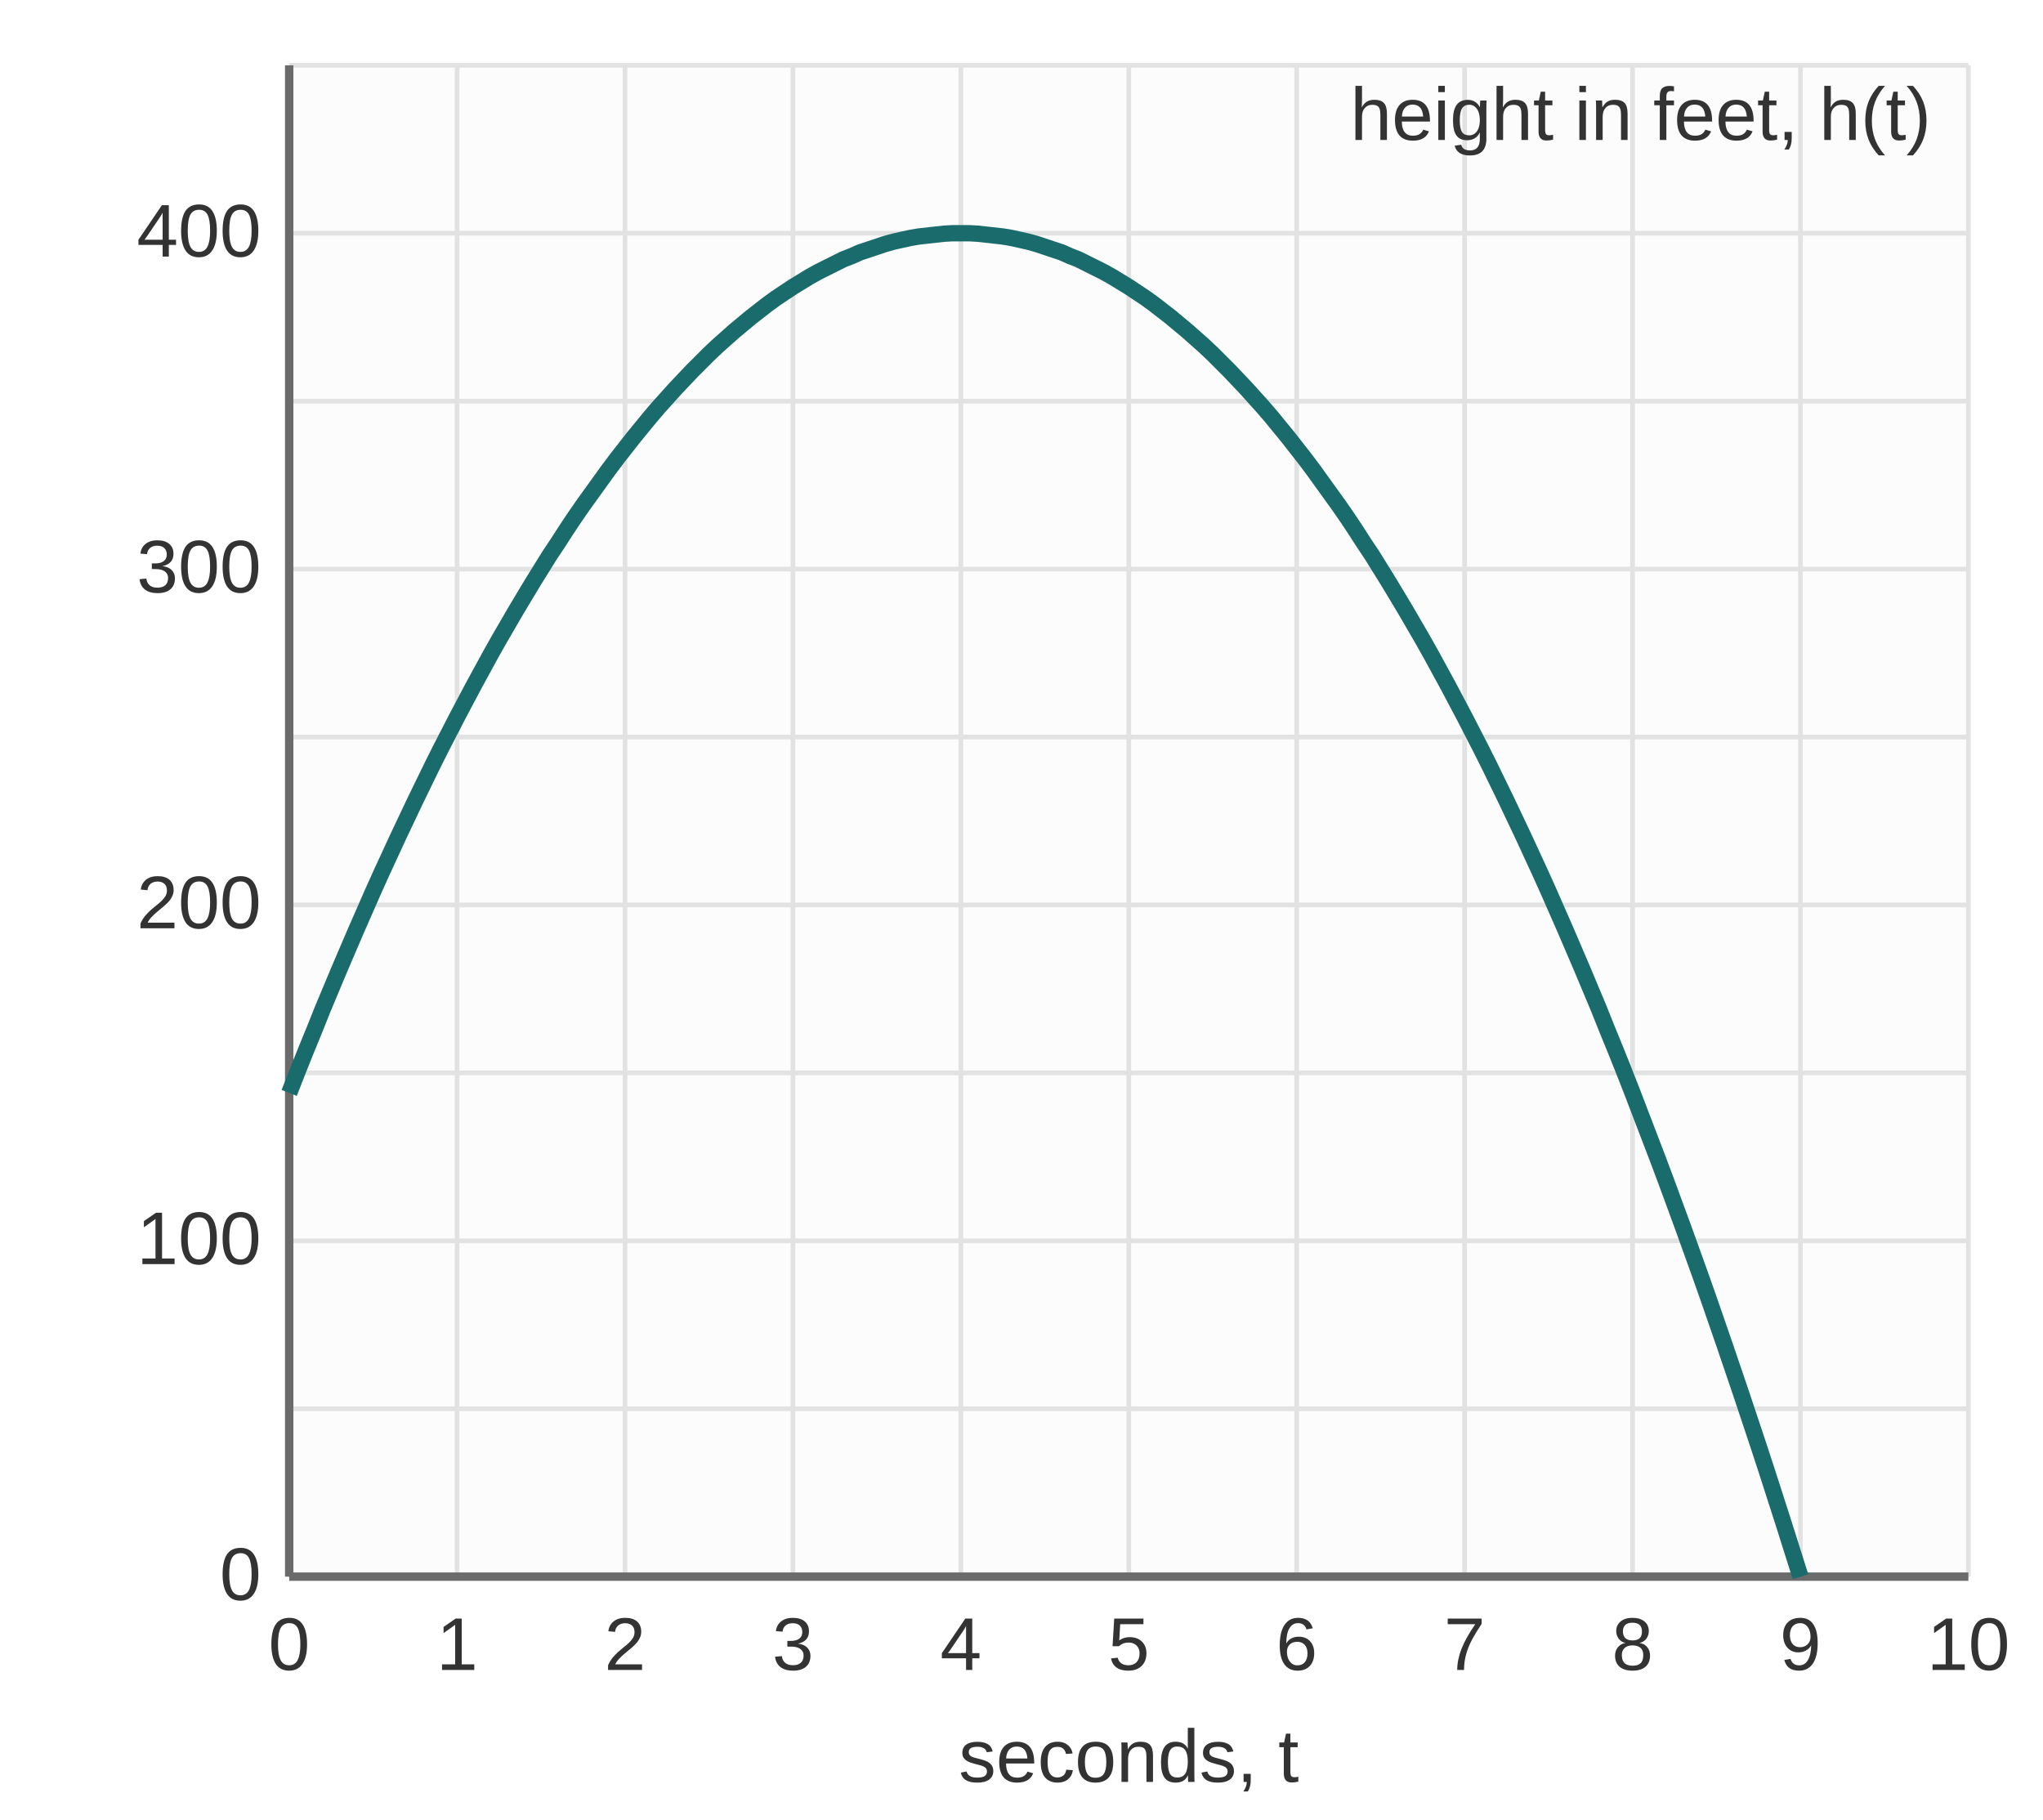
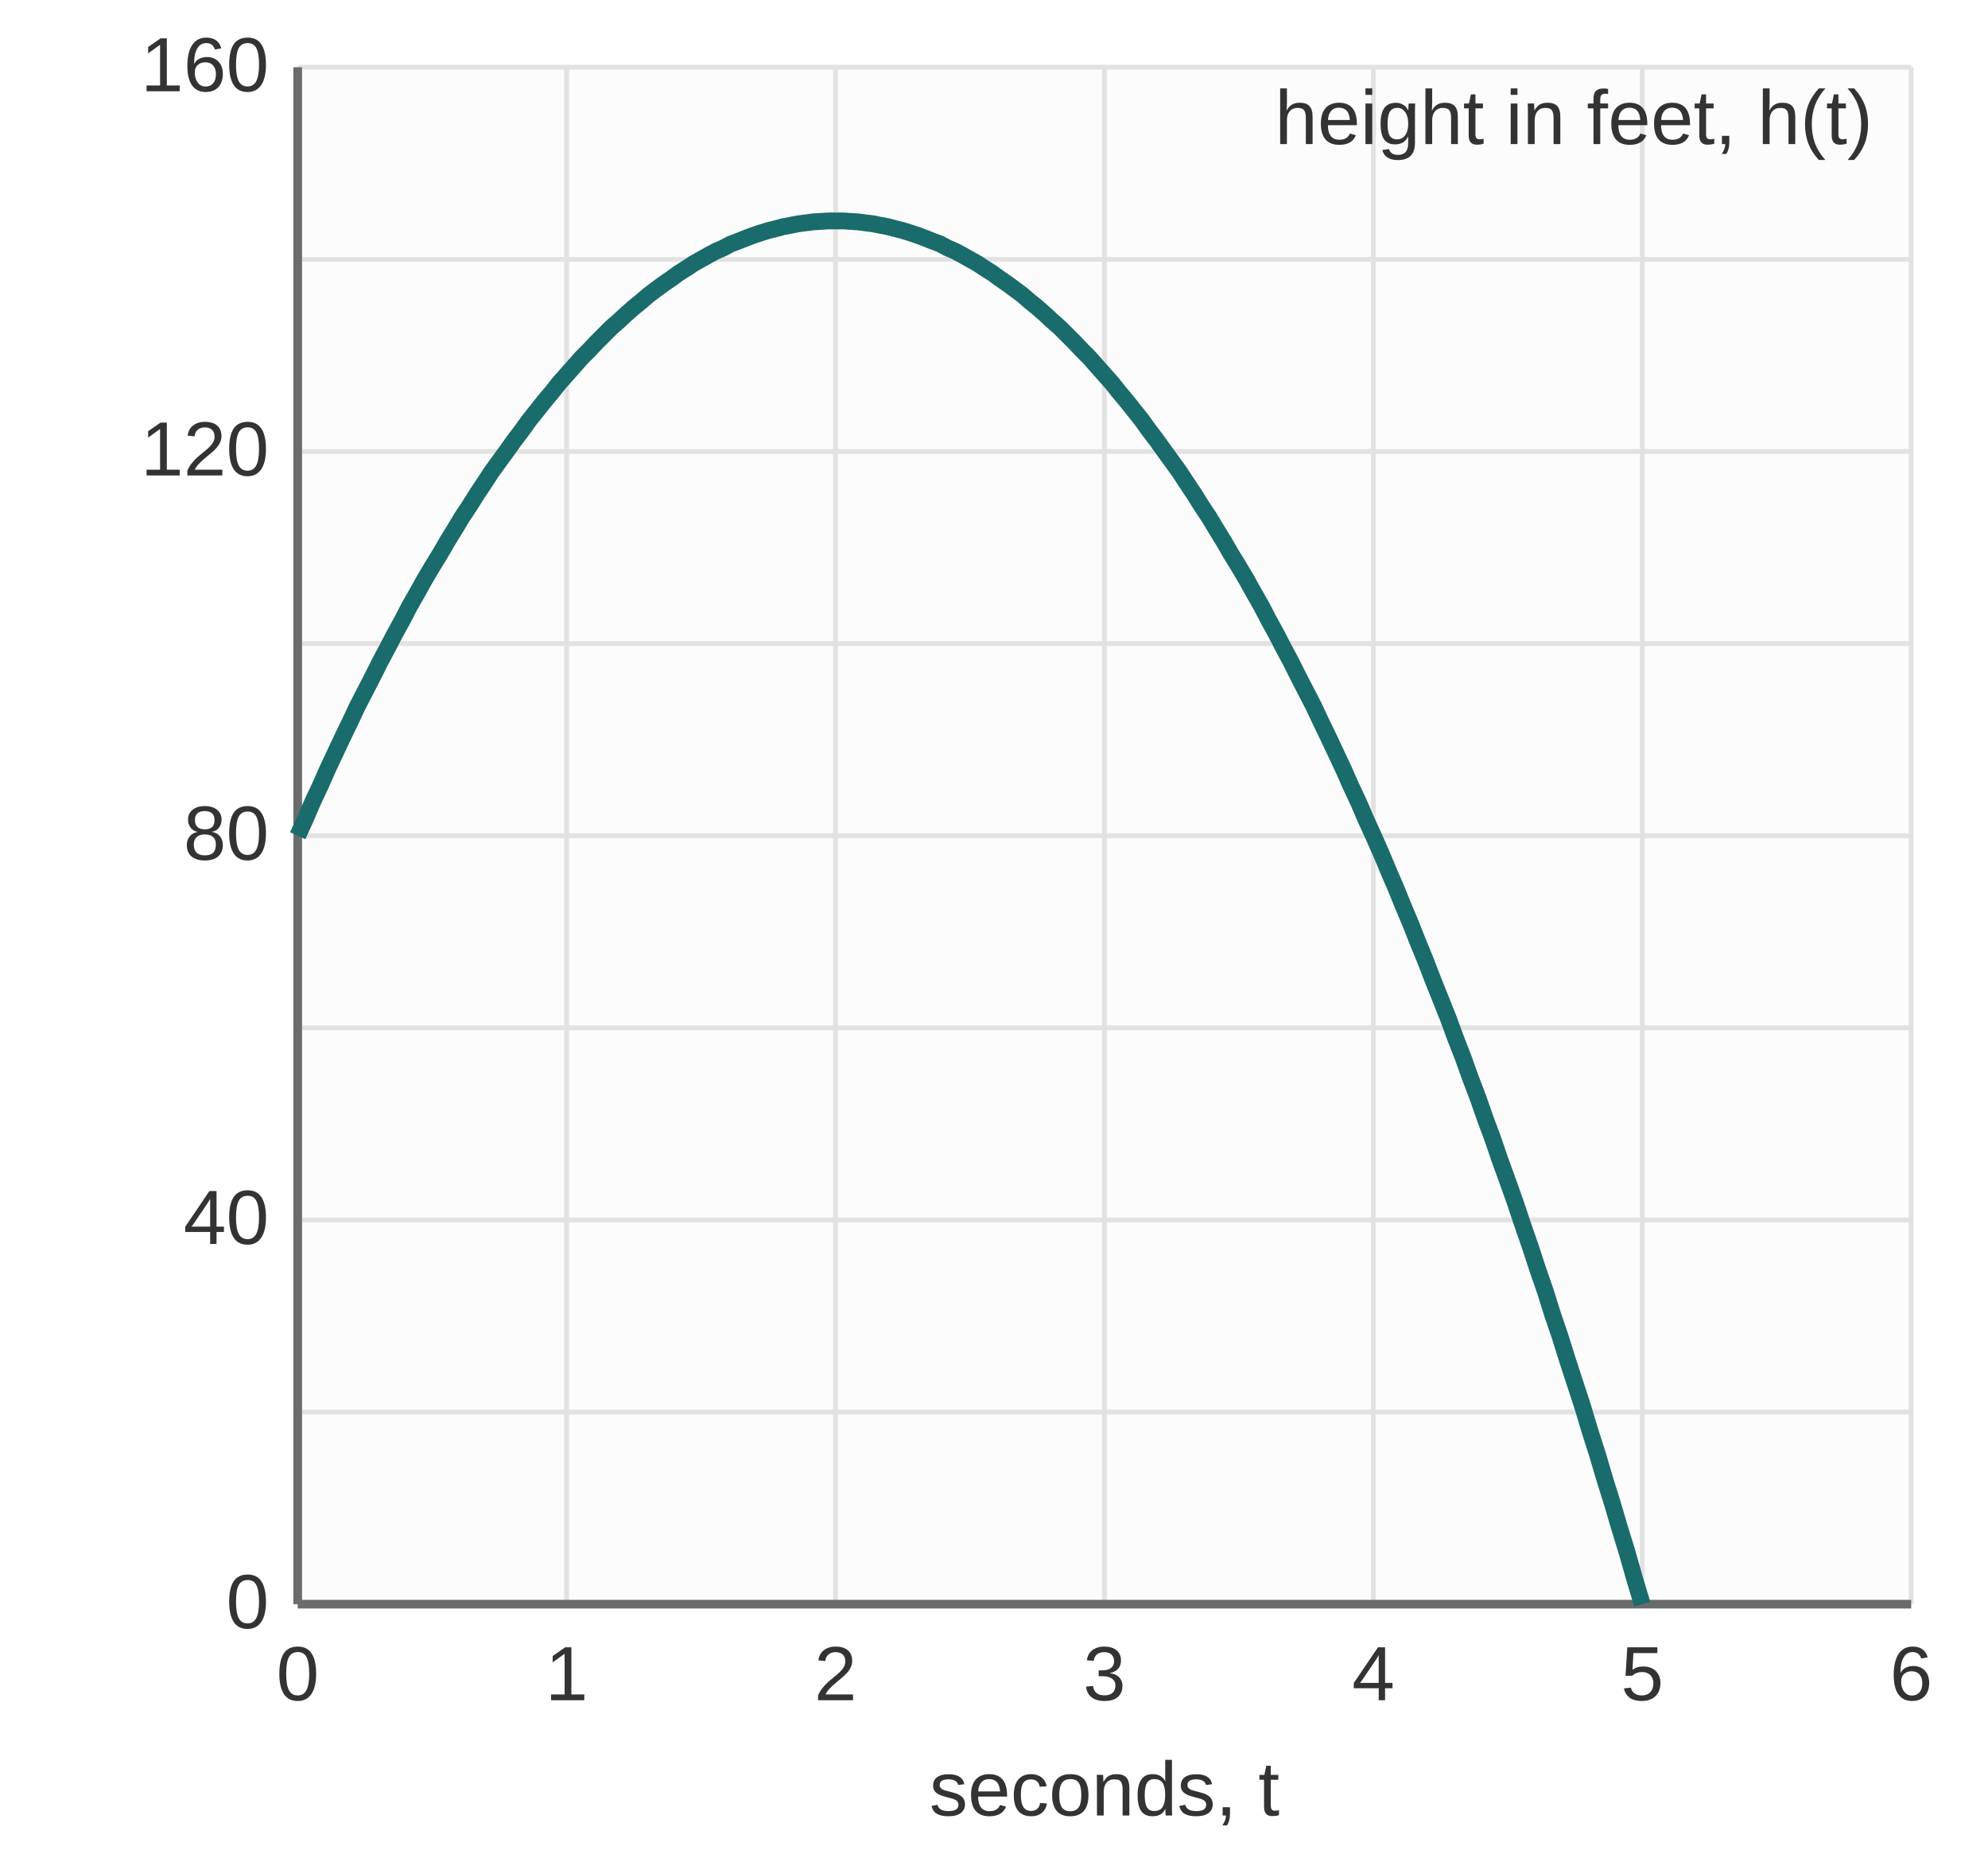
- <svg viewBox="0 0 438 390" font-family="Arial, Helvetica, sans-serif" font-size="16">
-   <rect x="62" y="14" width="360" height="324" fill="#fcfcfc" />
+ <svg viewBox="0 0 414 386" font-family="Arial, Helvetica, sans-serif" font-size="16">
+   <rect x="62" y="14" width="336" height="320" fill="#fcfcfc" />
  <g stroke="#e2e2e2" stroke-width="1">
-     <line x1="62.0" y1="14" x2="62.0" y2="338.0" />
-     <line x1="98.0" y1="14" x2="98.0" y2="338.0" />
-     <line x1="134.0" y1="14" x2="134.0" y2="338.0" />
-     <line x1="170.0" y1="14" x2="170.0" y2="338.0" />
-     <line x1="206.0" y1="14" x2="206.0" y2="338.0" />
-     <line x1="242.0" y1="14" x2="242.0" y2="338.0" />
-     <line x1="278.0" y1="14" x2="278.0" y2="338.0" />
-     <line x1="314.0" y1="14" x2="314.0" y2="338.0" />
-     <line x1="350.0" y1="14" x2="350.0" y2="338.0" />
-     <line x1="386.0" y1="14" x2="386.0" y2="338.0" />
-     <line x1="422.0" y1="14" x2="422.0" y2="338.0" />
-     <line x1="62" y1="338.0" x2="422.0" y2="338.0" />
-     <line x1="62" y1="302.0" x2="422.0" y2="302.0" />
-     <line x1="62" y1="266.0" x2="422.0" y2="266.0" />
-     <line x1="62" y1="230.0" x2="422.0" y2="230.0" />
-     <line x1="62" y1="194.0" x2="422.0" y2="194.0" />
-     <line x1="62" y1="158.0" x2="422.0" y2="158.0" />
-     <line x1="62" y1="122.0" x2="422.0" y2="122.0" />
-     <line x1="62" y1="86.0" x2="422.0" y2="86.0" />
-     <line x1="62" y1="50.0" x2="422.0" y2="50.0" />
-     <line x1="62" y1="14.0" x2="422.0" y2="14.0" />
+     <line x1="62.0" y1="14" x2="62.0" y2="334.0" />
+     <line x1="118.0" y1="14" x2="118.0" y2="334.0" />
+     <line x1="174.0" y1="14" x2="174.0" y2="334.0" />
+     <line x1="230.0" y1="14" x2="230.0" y2="334.0" />
+     <line x1="286.0" y1="14" x2="286.0" y2="334.0" />
+     <line x1="342.0" y1="14" x2="342.0" y2="334.0" />
+     <line x1="398.0" y1="14" x2="398.0" y2="334.0" />
+     <line x1="62" y1="334.0" x2="398.0" y2="334.0" />
+     <line x1="62" y1="294.0" x2="398.0" y2="294.0" />
+     <line x1="62" y1="254.0" x2="398.0" y2="254.0" />
+     <line x1="62" y1="214.0" x2="398.0" y2="214.0" />
+     <line x1="62" y1="174.0" x2="398.0" y2="174.0" />
+     <line x1="62" y1="134.0" x2="398.0" y2="134.0" />
+     <line x1="62" y1="94.0" x2="398.0" y2="94.0" />
+     <line x1="62" y1="54.0" x2="398.0" y2="54.0" />
+     <line x1="62" y1="14.0" x2="398.0" y2="14.0" />
  </g>
  <g stroke="#6b6b6b" stroke-width="1.8">
-     <line x1="62" y1="338.0" x2="422.0" y2="338.0" />
-     <line x1="62" y1="14" x2="62" y2="338.0" />
+     <line x1="62" y1="334.0" x2="398.0" y2="334.0" />
+     <line x1="62" y1="14" x2="62" y2="334.0" />
  </g>
  <g fill="#333" text-anchor="middle">
-     <text x="62.0" y="358.0">0</text>
-     <text x="98.0" y="358.0">1</text>
-     <text x="134.0" y="358.0">2</text>
-     <text x="170.0" y="358.0">3</text>
-     <text x="206.0" y="358.0">4</text>
-     <text x="242.0" y="358.0">5</text>
-     <text x="278.0" y="358.0">6</text>
-     <text x="314.0" y="358.0">7</text>
-     <text x="350.0" y="358.0">8</text>
-     <text x="386.0" y="358.0">9</text>
-     <text x="422.0" y="358.0">10</text>
-     <text x="242.0" y="382.0">seconds, t</text>
+     <text x="62.0" y="354.0">0</text>
+     <text x="118.0" y="354.0">1</text>
+     <text x="174.0" y="354.0">2</text>
+     <text x="230.0" y="354.0">3</text>
+     <text x="286.0" y="354.0">4</text>
+     <text x="342.0" y="354.0">5</text>
+     <text x="398.0" y="354.0">6</text>
+     <text x="230.0" y="378.0">seconds, t</text>
  </g>
  <g fill="#333" text-anchor="end">
-     <text x="56" y="343.0">0</text>
-     <text x="56" y="271.0">100</text>
-     <text x="56" y="199.0">200</text>
-     <text x="56" y="127.0">300</text>
-     <text x="56" y="55.0">400</text>
+     <text x="56" y="339.0">0</text>
+     <text x="56" y="259.0">40</text>
+     <text x="56" y="179.0">80</text>
+     <text x="56" y="99.0">120</text>
+     <text x="56" y="19.0">160</text>
  </g>
-   <text x="414.0" y="30" fill="#333" text-anchor="end">height in feet, h(t)</text>
-   <polyline points="62.0,234.3 63.8,229.7 65.6,225.2 67.4,220.8 69.2,216.3 71.0,212.0 72.8,207.7 74.6,203.5 76.4,199.3 78.2,195.2 80.0,191.1 81.8,187.1 83.6,183.2 85.4,179.3 87.2,175.5 89.0,171.7 90.8,168.0 92.6,164.3 94.4,160.7 96.2,157.2 98.0,153.7 99.8,150.3 101.6,146.9 103.4,143.6 105.2,140.3 107.0,137.1 108.8,134.0 110.6,130.9 112.4,127.9 114.2,124.9 116.0,122.0 117.8,119.1 119.6,116.4 121.4,113.6 123.2,110.9 125.0,108.3 126.8,105.8 128.6,103.3 130.4,100.8 132.2,98.4 134.0,96.1 135.8,93.8 137.6,91.6 139.4,89.4 141.2,87.3 143.0,85.3 144.8,83.3 146.6,81.4 148.4,79.5 150.2,77.7 152.0,75.9 153.8,74.2 155.6,72.6 157.4,71.0 159.2,69.5 161.0,68.0 162.8,66.6 164.6,65.2 166.4,63.9 168.2,62.7 170.0,61.5 171.8,60.4 173.6,59.3 175.4,58.3 177.2,57.4 179.0,56.5 180.8,55.6 182.6,54.9 184.4,54.1 186.2,53.5 188.0,52.9 189.8,52.3 191.6,51.8 193.4,51.4 195.2,51.0 197.0,50.7 198.8,50.5 200.6,50.3 202.4,50.1 204.2,50.0 206.0,50.0 207.8,50.0 209.6,50.1 211.4,50.3 213.2,50.5 215.0,50.7 216.8,51.0 218.6,51.4 220.4,51.8 222.2,52.3 224.0,52.9 225.8,53.5 227.6,54.1 229.4,54.9 231.2,55.6 233.0,56.5 234.8,57.4 236.6,58.3 238.4,59.3 240.2,60.4 242.0,61.5 243.8,62.7 245.6,63.9 247.4,65.2 249.2,66.6 251.0,68.0 252.8,69.5 254.6,71.0 256.4,72.6 258.2,74.2 260.0,75.9 261.8,77.7 263.6,79.5 265.4,81.4 267.2,83.3 269.0,85.3 270.8,87.3 272.6,89.4 274.4,91.6 276.2,93.8 278.0,96.1 279.8,98.4 281.6,100.8 283.4,103.3 285.2,105.8 287.0,108.3 288.8,110.9 290.6,113.6 292.4,116.4 294.2,119.1 296.0,122.0 297.8,124.9 299.6,127.9 301.4,130.9 303.2,134.0 305.0,137.1 306.8,140.3 308.6,143.6 310.4,146.9 312.2,150.3 314.0,153.7 315.8,157.2 317.6,160.7 319.4,164.3 321.2,168.0 323.0,171.7 324.8,175.5 326.6,179.3 328.4,183.2 330.2,187.1 332.0,191.1 333.8,195.2 335.6,199.3 337.4,203.5 339.2,207.7 341.0,212.0 342.8,216.3 344.6,220.8 346.4,225.2 348.2,229.7 350.0,234.3 351.8,239.0 353.6,243.7 355.4,248.4 357.2,253.2 359.0,258.1 360.8,263.0 362.6,268.0 364.4,273.0 366.2,278.1 368.0,283.3 369.8,288.5 371.6,293.8 373.4,299.1 375.2,304.5 377.0,309.9 378.8,315.4 380.6,321.0 382.4,326.6 384.2,332.3 386.0,338.0" fill="none" stroke="#1a6b6b" stroke-width="3.5" />
+   <text x="390.0" y="30" fill="#333" text-anchor="end">height in feet, h(t)</text>
+   <polyline points="62.0,174.0 63.6,170.5 65.1,167.0 66.7,163.6 68.2,160.2 69.8,156.8 71.3,153.6 72.9,150.3 74.4,147.1 76.0,144.0 77.6,140.9 79.1,137.9 80.7,134.9 82.2,132.0 83.8,129.1 85.3,126.2 86.9,123.4 88.4,120.7 90.0,118.0 91.6,115.4 93.1,112.8 94.7,110.2 96.2,107.7 97.8,105.3 99.3,102.9 100.9,100.5 102.4,98.2 104.0,96.0 105.6,93.8 107.1,91.7 108.7,89.6 110.2,87.5 111.8,85.5 113.3,83.6 114.9,81.7 116.4,79.8 118.0,78.0 119.6,76.2 121.1,74.5 122.7,72.9 124.2,71.3 125.8,69.7 127.3,68.2 128.9,66.8 130.4,65.4 132.0,64.0 133.6,62.7 135.1,61.4 136.7,60.2 138.2,59.1 139.8,58.0 141.3,56.9 142.9,55.9 144.4,54.9 146.0,54.0 147.6,53.1 149.1,52.3 150.7,51.6 152.2,50.8 153.8,50.2 155.3,49.6 156.9,49.0 158.4,48.5 160.0,48.0 161.6,47.6 163.1,47.2 164.7,46.9 166.2,46.6 167.8,46.4 169.3,46.2 170.9,46.1 172.4,46.0 174.0,46.0 175.6,46.0 177.1,46.1 178.7,46.2 180.2,46.4 181.8,46.6 183.3,46.9 184.9,47.2 186.4,47.6 188.0,48.0 189.6,48.5 191.1,49.0 192.7,49.6 194.2,50.2 195.8,50.8 197.3,51.6 198.9,52.3 200.4,53.1 202.0,54.0 203.6,54.9 205.1,55.9 206.7,56.9 208.2,58.0 209.8,59.1 211.3,60.2 212.9,61.4 214.4,62.7 216.0,64.0 217.6,65.4 219.1,66.8 220.7,68.2 222.2,69.7 223.8,71.3 225.3,72.9 226.9,74.5 228.4,76.2 230.0,78.0 231.6,79.8 233.1,81.7 234.7,83.6 236.2,85.5 237.8,87.5 239.3,89.6 240.9,91.7 242.4,93.8 244.0,96.0 245.6,98.2 247.1,100.5 248.7,102.9 250.2,105.3 251.8,107.7 253.3,110.2 254.9,112.8 256.4,115.4 258.0,118.0 259.6,120.7 261.1,123.4 262.7,126.2 264.2,129.1 265.8,132.0 267.3,134.9 268.9,137.9 270.4,140.9 272.0,144.0 273.6,147.1 275.1,150.3 276.7,153.6 278.2,156.8 279.8,160.2 281.3,163.6 282.9,167.0 284.4,170.5 286.0,174.0 287.6,177.6 289.1,181.2 290.7,184.9 292.2,188.6 293.8,192.4 295.3,196.2 296.9,200.1 298.4,204.0 300.0,208.0 301.6,212.0 303.1,216.1 304.7,220.2 306.2,224.4 307.8,228.6 309.3,232.9 310.9,237.2 312.4,241.6 314.0,246.0 315.6,250.5 317.1,255.0 318.7,259.6 320.2,264.2 321.8,268.8 323.3,273.6 324.9,278.3 326.4,283.1 328.0,288.0 329.6,292.9 331.1,297.9 332.7,302.9 334.2,308.0 335.8,313.1 337.3,318.2 338.9,323.4 340.4,328.7 342.0,334.0" fill="none" stroke="#1a6b6b" stroke-width="3.5" />
</svg>
